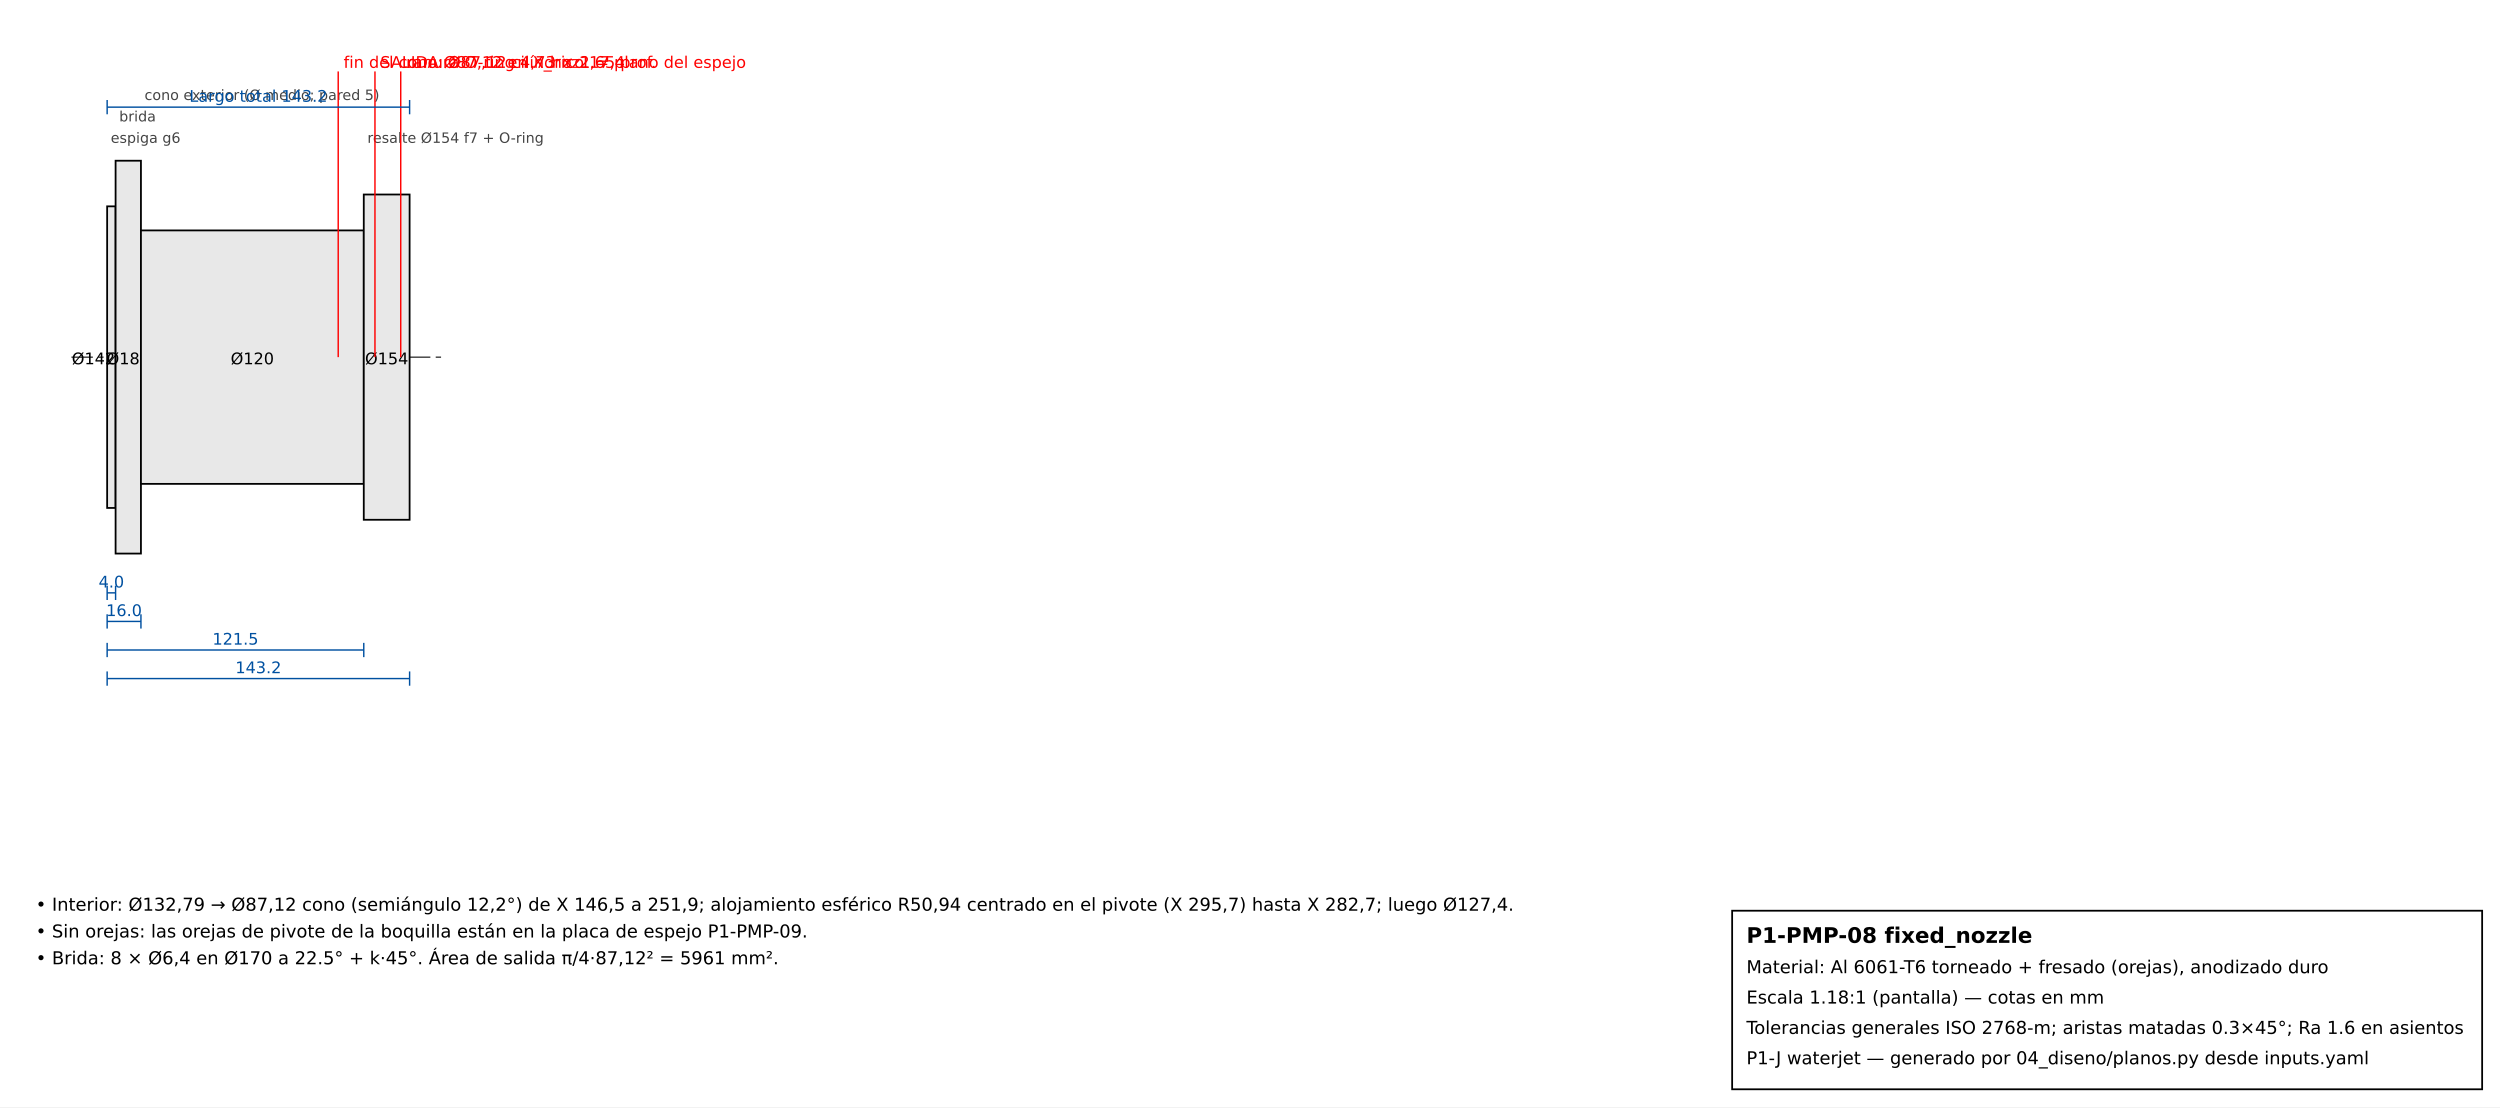
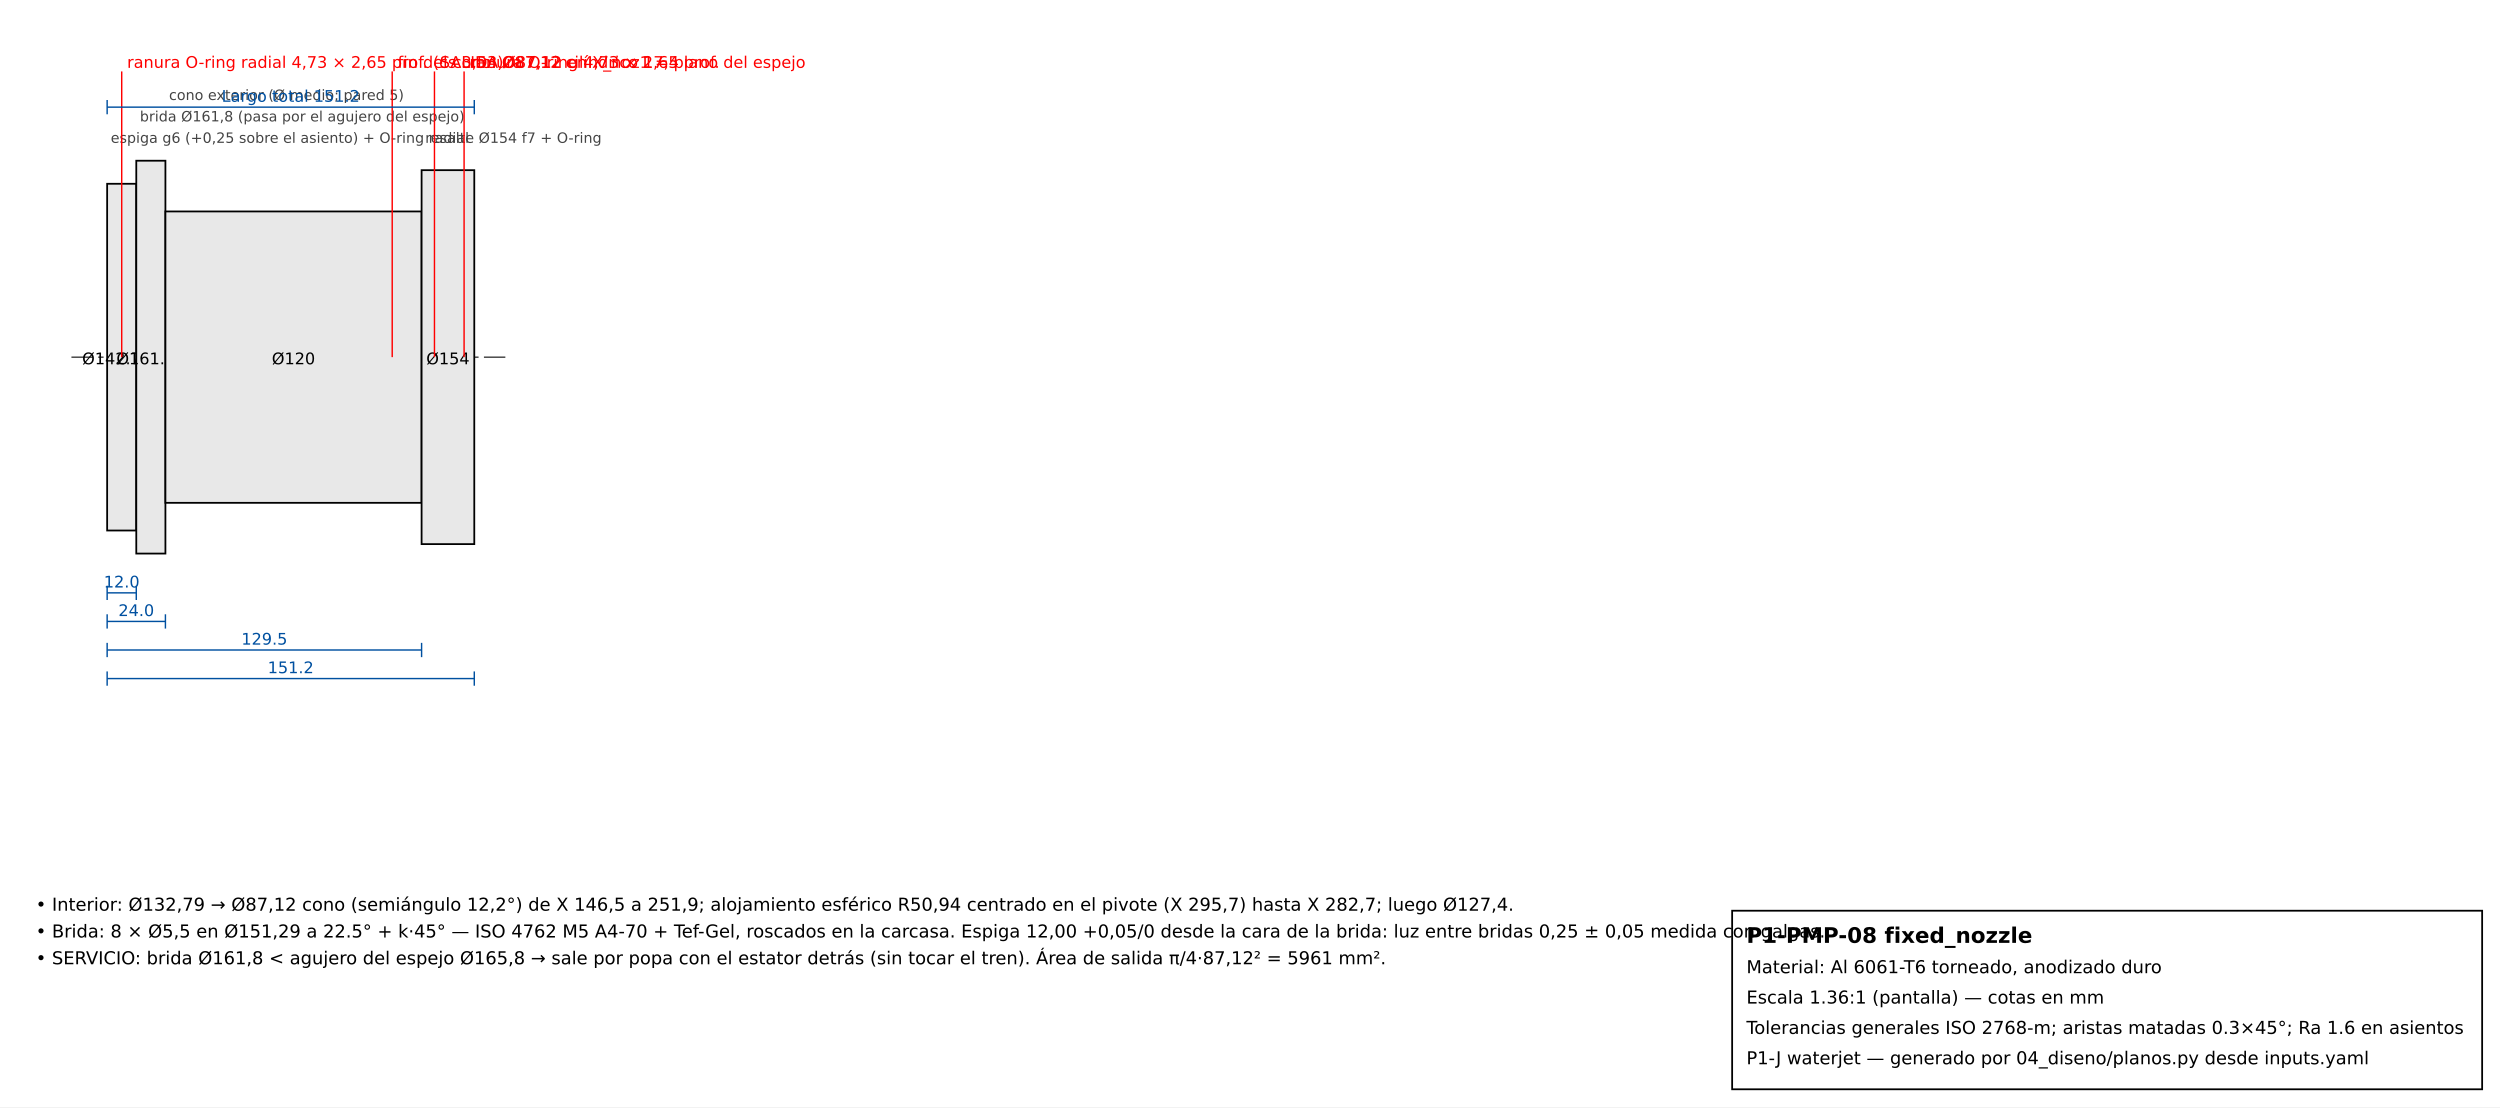
<svg xmlns="http://www.w3.org/2000/svg" baseProfile="full" height="620" version="1.1" width="1400">
  <defs />
  <rect fill="white" height="620" width="1400" x="0" y="0" />
-   <line stroke="black" stroke-dasharray="12,3,3,3" stroke-width="0.6" x1="40" x2="249.376" y1="200" y2="200" />
-   <rect fill="#e8e8e8" height="168.894" stroke="black" stroke-width="1" width="4.731" x="60" y="115.553" />
-   <text font-family="DejaVu Sans" font-size="9" text-anchor="middle" x="62.366" y="204">Ø142.792</text>
-   <line stroke="#0050a0" stroke-width="0.8" x1="60" x2="64.731" y1="332.0" y2="332.0" />
+   <line stroke="black" stroke-dasharray="12,3,3,3" stroke-width="0.6" x1="40" x2="285.6" y1="200" y2="200" />
+   <rect fill="#e8e8e8" height="194.167" stroke="black" stroke-width="1" width="16.317" x="60" y="102.917" />
+   <text font-family="DejaVu Sans" font-size="9" text-anchor="middle" x="68.159" y="204">Ø142.792</text>
+   <line stroke="#0050a0" stroke-width="0.8" x1="60" x2="76.317" y1="332.0" y2="332.0" />
  <line stroke="#0050a0" stroke-width="0.8" x1="60" x2="60" y1="328.0" y2="336.0" />
-   <line stroke="#0050a0" stroke-width="0.8" x1="64.731" x2="64.731" y1="328.0" y2="336.0" />
-   <text fill="#0050a0" font-family="DejaVu Sans" font-size="9" text-anchor="middle" x="62.366" y="329.0">4.0</text>
-   <text fill="#444" font-family="DejaVu Sans" font-size="8" x="62" y="80.0">espiga g6</text>
-   <rect fill="#e8e8e8" height="220.0" stroke="black" stroke-width="1" width="14.194" x="64.731" y="90.0" />
-   <text font-family="DejaVu Sans" font-size="9" text-anchor="middle" x="71.828" y="204">Ø186</text>
-   <line stroke="#0050a0" stroke-width="0.8" x1="60" x2="78.925" y1="348.0" y2="348.0" />
+   <line stroke="#0050a0" stroke-width="0.8" x1="76.317" x2="76.317" y1="328.0" y2="336.0" />
+   <text fill="#0050a0" font-family="DejaVu Sans" font-size="9" text-anchor="middle" x="68.159" y="329.0">12.0</text>
+   <text fill="#444" font-family="DejaVu Sans" font-size="8" x="62" y="80.0">espiga g6 (+0,25 sobre el asiento) + O-ring radial</text>
+   <rect fill="#e8e8e8" height="220.0" stroke="black" stroke-width="1" width="16.317" x="76.317" y="90.0" />
+   <text font-family="DejaVu Sans" font-size="9" text-anchor="middle" x="84.476" y="204">Ø161.79</text>
+   <line stroke="#0050a0" stroke-width="0.8" x1="60" x2="92.635" y1="348.0" y2="348.0" />
  <line stroke="#0050a0" stroke-width="0.8" x1="60" x2="60" y1="344.0" y2="352.0" />
-   <line stroke="#0050a0" stroke-width="0.8" x1="78.925" x2="78.925" y1="344.0" y2="352.0" />
-   <text fill="#0050a0" font-family="DejaVu Sans" font-size="9" text-anchor="middle" x="69.462" y="345.0">16.0</text>
-   <text fill="#444" font-family="DejaVu Sans" font-size="8" x="66.731" y="68.0">brida</text>
-   <rect fill="#e8e8e8" height="141.935" stroke="black" stroke-width="1" width="124.785" x="78.925" y="129.032" />
-   <text font-family="DejaVu Sans" font-size="9" text-anchor="middle" x="141.317" y="204">Ø120</text>
-   <line stroke="#0050a0" stroke-width="0.8" x1="60" x2="203.71" y1="364.0" y2="364.0" />
+   <line stroke="#0050a0" stroke-width="0.8" x1="92.635" x2="92.635" y1="344.0" y2="352.0" />
+   <text fill="#0050a0" font-family="DejaVu Sans" font-size="9" text-anchor="middle" x="76.317" y="345.0">24.0</text>
+   <text fill="#444" font-family="DejaVu Sans" font-size="8" x="78.317" y="68.0">brida Ø161,8 (pasa por el agujero del espejo)</text>
+   <rect fill="#e8e8e8" height="163.174" stroke="black" stroke-width="1" width="143.458" x="92.635" y="118.413" />
+   <text font-family="DejaVu Sans" font-size="9" text-anchor="middle" x="164.364" y="204">Ø120</text>
+   <line stroke="#0050a0" stroke-width="0.8" x1="60" x2="236.092" y1="364.0" y2="364.0" />
  <line stroke="#0050a0" stroke-width="0.8" x1="60" x2="60" y1="360.0" y2="368.0" />
-   <line stroke="#0050a0" stroke-width="0.8" x1="203.71" x2="203.71" y1="360.0" y2="368.0" />
-   <text fill="#0050a0" font-family="DejaVu Sans" font-size="9" text-anchor="middle" x="131.855" y="361.0">121.5</text>
-   <text fill="#444" font-family="DejaVu Sans" font-size="8" x="80.925" y="56.0">cono exterior (Ø medio; pared 5)</text>
-   <rect fill="#e8e8e8" height="182.151" stroke="black" stroke-width="1" width="25.667" x="203.71" y="108.925" />
-   <text font-family="DejaVu Sans" font-size="9" text-anchor="middle" x="216.543" y="204">Ø154</text>
-   <line stroke="#0050a0" stroke-width="0.8" x1="60" x2="229.376" y1="380.0" y2="380.0" />
+   <line stroke="#0050a0" stroke-width="0.8" x1="236.092" x2="236.092" y1="360.0" y2="368.0" />
+   <text fill="#0050a0" font-family="DejaVu Sans" font-size="9" text-anchor="middle" x="148.046" y="361.0">129.5</text>
+   <text fill="#444" font-family="DejaVu Sans" font-size="8" x="94.635" y="56.0">cono exterior (Ø medio; pared 5)</text>
+   <rect fill="#e8e8e8" height="209.407" stroke="black" stroke-width="1" width="29.507" x="236.092" y="95.296" />
+   <text font-family="DejaVu Sans" font-size="9" text-anchor="middle" x="250.846" y="204">Ø154</text>
+   <line stroke="#0050a0" stroke-width="0.8" x1="60" x2="265.6" y1="380.0" y2="380.0" />
  <line stroke="#0050a0" stroke-width="0.8" x1="60" x2="60" y1="376.0" y2="384.0" />
-   <line stroke="#0050a0" stroke-width="0.8" x1="229.376" x2="229.376" y1="376.0" y2="384.0" />
-   <text fill="#0050a0" font-family="DejaVu Sans" font-size="9" text-anchor="middle" x="144.688" y="377.0">143.2</text>
-   <text fill="#444" font-family="DejaVu Sans" font-size="8" x="205.71" y="80.0">resalte Ø154 f7 + O-ring</text>
-   <line stroke="red" stroke-width="0.8" x1="189.398" x2="189.398" y1="40.0" y2="200" />
-   <text fill="red" font-family="DejaVu Sans" font-size="9" x="192.398" y="38.0">fin del cono: Ø87,12 cilíndrico 17,4</text>
-   <line stroke="red" stroke-width="0.8" x1="209.978" x2="209.978" y1="40.0" y2="200" />
-   <text fill="red" font-family="DejaVu Sans" font-size="9" x="212.978" y="38.0">SALIDA Ø87,12 en X_noz1 = plano del espejo</text>
-   <line stroke="red" stroke-width="0.8" x1="224.409" x2="224.409" y1="40.0" y2="200" />
-   <text fill="red" font-family="DejaVu Sans" font-size="9" x="227.409" y="38.0">ranura O-ring 4,73 × 2,65 prof.</text>
-   <line stroke="#0050a0" stroke-width="0.8" x1="60" x2="229.376" y1="60" y2="60" />
+   <line stroke="#0050a0" stroke-width="0.8" x1="265.6" x2="265.6" y1="376.0" y2="384.0" />
+   <text fill="#0050a0" font-family="DejaVu Sans" font-size="9" text-anchor="middle" x="162.8" y="377.0">151.2</text>
+   <text fill="#444" font-family="DejaVu Sans" font-size="8" x="238.092" y="80.0">resalte Ø154 f7 + O-ring</text>
+   <line stroke="red" stroke-width="0.8" x1="68.159" x2="68.159" y1="40.0" y2="200" />
+   <text fill="red" font-family="DejaVu Sans" font-size="9" x="71.159" y="38.0">ranura O-ring radial 4,73 × 2,65 prof. (cs 3,53)</text>
+   <line stroke="red" stroke-width="0.8" x1="219.639" x2="219.639" y1="40.0" y2="200" />
+   <text fill="red" font-family="DejaVu Sans" font-size="9" x="222.639" y="38.0">fin del cono: Ø87,12 cilíndrico 17,4</text>
+   <line stroke="red" stroke-width="0.8" x1="243.299" x2="243.299" y1="40.0" y2="200" />
+   <text fill="red" font-family="DejaVu Sans" font-size="9" x="246.299" y="38.0">SALIDA Ø87,12 en X_noz1 = plano del espejo</text>
+   <line stroke="red" stroke-width="0.8" x1="259.889" x2="259.889" y1="40.0" y2="200" />
+   <text fill="red" font-family="DejaVu Sans" font-size="9" x="262.889" y="38.0">ranura O-ring 4,73 × 2,65 prof.</text>
+   <line stroke="#0050a0" stroke-width="0.8" x1="60" x2="265.6" y1="60" y2="60" />
  <line stroke="#0050a0" stroke-width="0.8" x1="60" x2="60" y1="56" y2="64" />
-   <line stroke="#0050a0" stroke-width="0.8" x1="229.376" x2="229.376" y1="56" y2="64" />
-   <text fill="#0050a0" font-family="DejaVu Sans" font-size="9" text-anchor="middle" x="144.688" y="57">Largo total 143.2</text>
+   <line stroke="#0050a0" stroke-width="0.8" x1="265.6" x2="265.6" y1="56" y2="64" />
+   <text fill="#0050a0" font-family="DejaVu Sans" font-size="9" text-anchor="middle" x="162.8" y="57">Largo total 151.2</text>
  <g font-family="DejaVu Sans" font-size="11">
    <rect fill="none" height="100" stroke="black" width="420" x="970" y="510" />
    <text font-size="12" font-weight="bold" x="978" y="528">P1-PMP-08  fixed_nozzle</text>
-     <text font-size="10" font-weight="normal" x="978" y="545">Material: Al 6061-T6 torneado + fresado (orejas), anodizado duro</text>
-     <text font-size="10" font-weight="normal" x="978" y="562">Escala 1.18:1 (pantalla)  —  cotas en mm</text>
+     <text font-size="10" font-weight="normal" x="978" y="545">Material: Al 6061-T6 torneado, anodizado duro</text>
+     <text font-size="10" font-weight="normal" x="978" y="562">Escala 1.36:1 (pantalla)  —  cotas en mm</text>
    <text font-size="10" font-weight="normal" x="978" y="579">Tolerancias generales ISO 2768-m; aristas matadas 0.3×45°; Ra 1.6 en asientos</text>
    <text font-size="10" font-weight="normal" x="978" y="596">P1-J waterjet — generado por 04_diseno/planos.py desde inputs.yaml</text>
    <text font-size="10" x="20" y="510">• Interior: Ø132,79 → Ø87,12 cono (semiángulo 12,2°) de X 146,5 a 251,9; alojamiento esférico R50,94 centrado en el pivote (X 295,7) hasta X 282,7; luego Ø127,4.</text>
-     <text font-size="10" x="20" y="525">• Sin orejas: las orejas de pivote de la boquilla están en la placa de espejo P1-PMP-09.</text>
-     <text font-size="10" x="20" y="540">• Brida: 8 × Ø6,4 en Ø170 a 22.5° + k·45°. Área de salida π/4·87,12² = 5961 mm².</text>
+     <text font-size="10" x="20" y="525">• Brida: 8 × Ø5,5 en Ø151,29 a 22.5° + k·45° — ISO 4762 M5 A4-70 + Tef-Gel, roscados en la carcasa. Espiga 12,00 +0,05/0 desde la cara de la brida: luz entre bridas 0,25 ± 0,05 medida con galgas.</text>
+     <text font-size="10" x="20" y="540">• SERVICIO: brida Ø161,8 &lt; agujero del espejo Ø165,8 → sale por popa con el estator detrás (sin tocar el tren). Área de salida π/4·87,12² = 5961 mm².</text>
  </g>
</svg>
